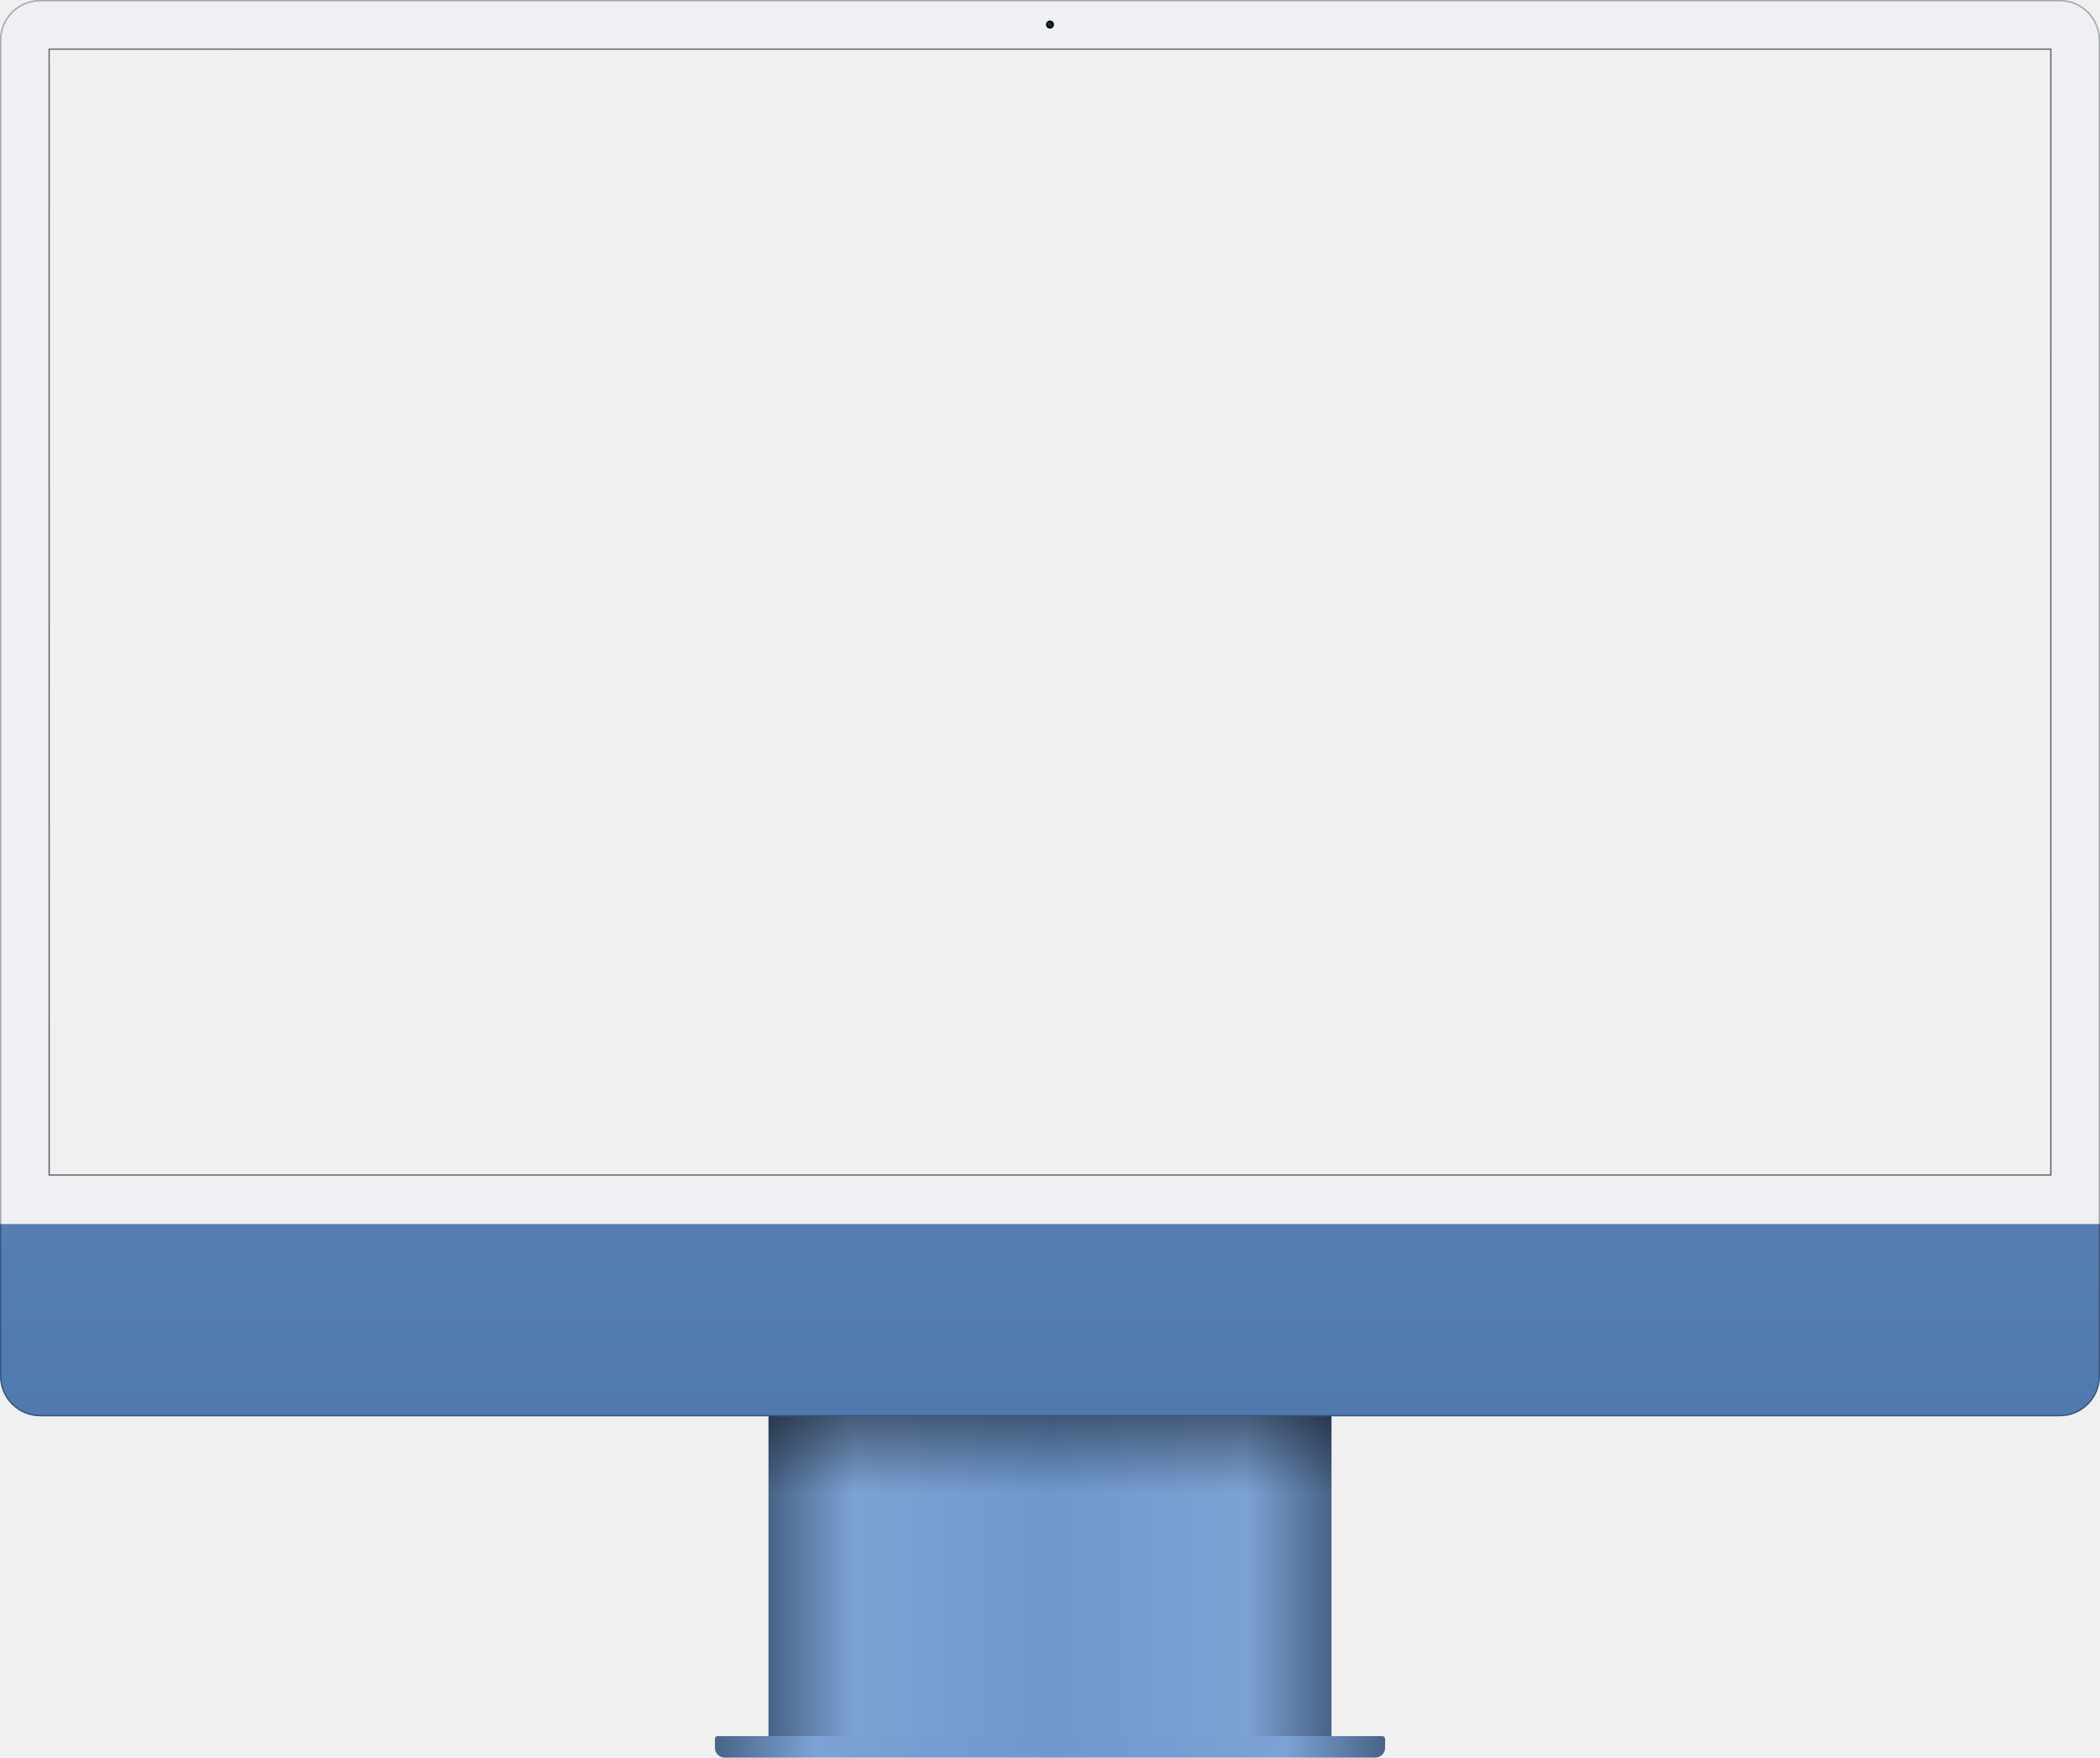
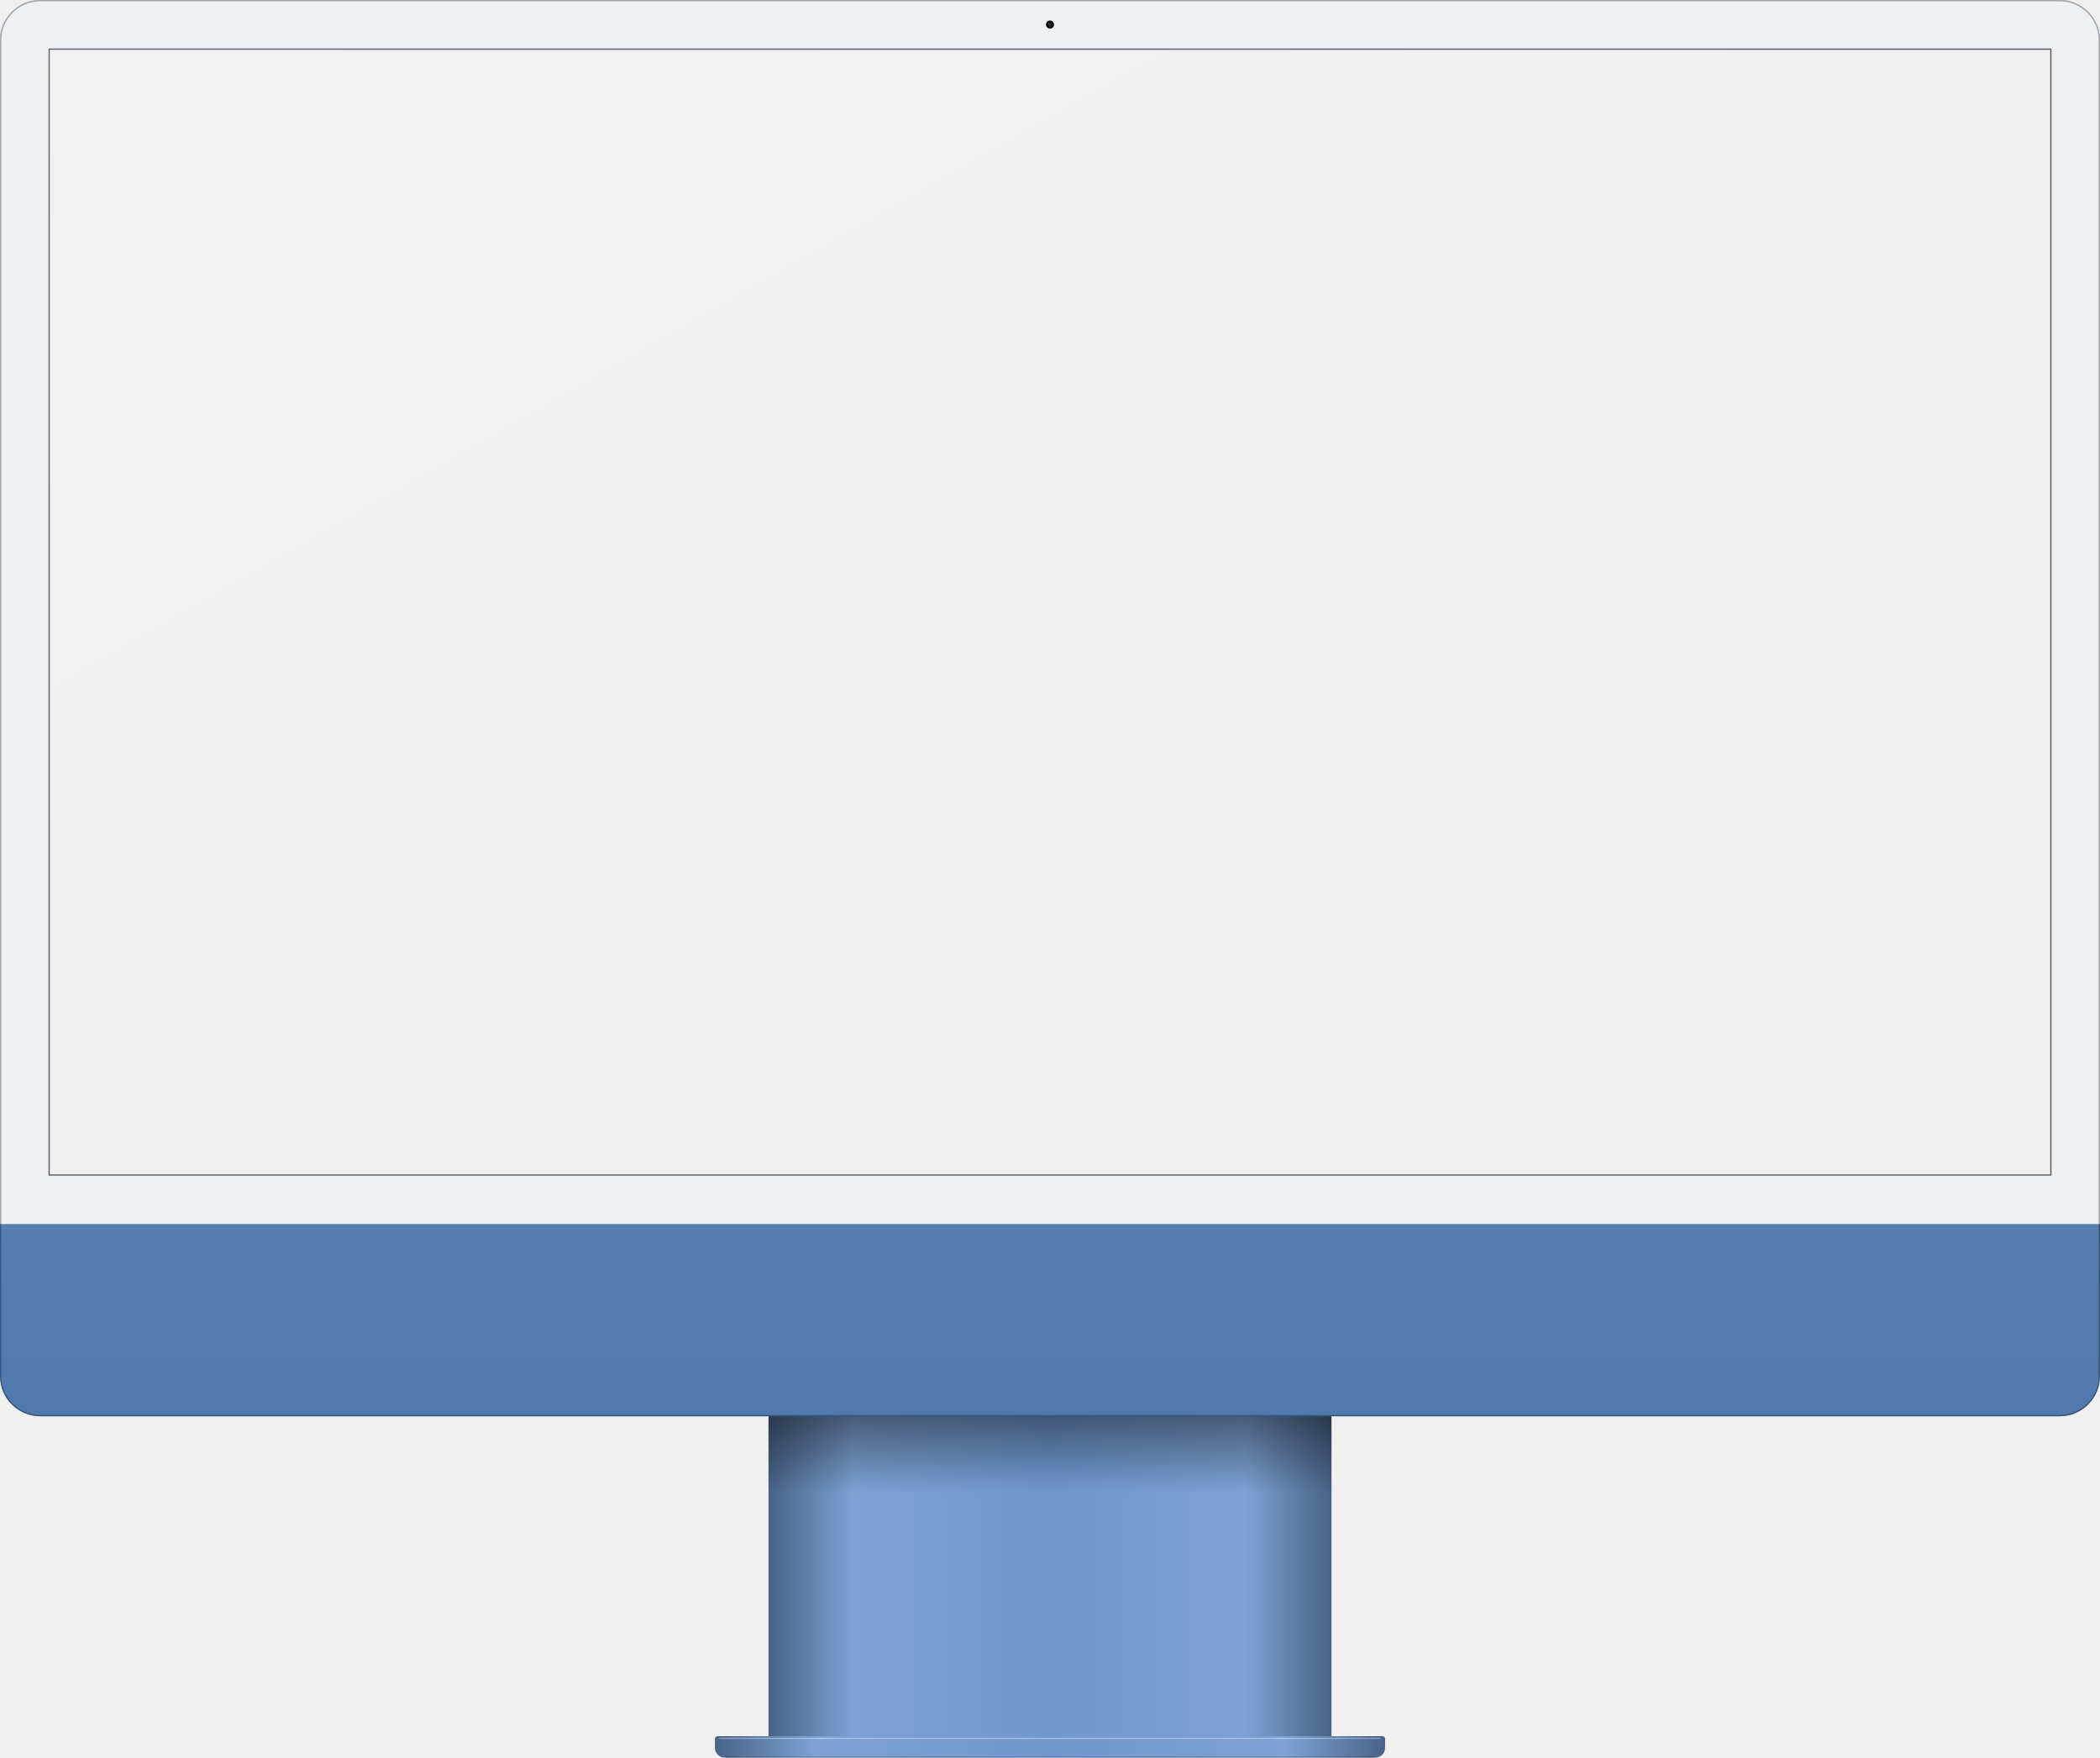
<svg xmlns="http://www.w3.org/2000/svg" width="4700" height="3934" viewBox="0 0 4700 3934">
  <defs>
    <linearGradient id="glare" x1="0" y1="0" x2="1" y2="1">
      <stop offset="0" stop-color="#ffffff" stop-opacity="0.07" />
      <stop offset="0.42" stop-color="#ffffff" stop-opacity="0.015" />
      <stop offset="0.43" stop-color="#ffffff" stop-opacity="0" />
      <stop offset="1" stop-color="#ffffff" stop-opacity="0" />
    </linearGradient>
    <linearGradient id="standg" x1="0" y1="0" x2="1" y2="0">
      <stop offset="0" stop-color="#486387" />
      <stop offset="0.15" stop-color="#7da2d4" />
      <stop offset="0.5" stop-color="#6f98cf" />
      <stop offset="0.85" stop-color="#7da2d4" />
      <stop offset="1" stop-color="#486387" />
    </linearGradient>
    <linearGradient id="neckshade" x1="0" y1="0" x2="0" y2="1">
      <stop offset="0" stop-color="#000" stop-opacity="0.45" />
      <stop offset="0.25" stop-color="#000" stop-opacity="0" />
    </linearGradient>
    <linearGradient id="chin" x1="0" y1="0" x2="0" y2="1">
      <stop offset="0" stop-color="#799fd0" />
      <stop offset="1" stop-color="#5079ae" />
    </linearGradient>
    <linearGradient id="rim" x1="0" y1="0" x2="1" y2="0">
      <stop offset="0" stop-color="#3b5a81" />
      <stop offset="0.012" stop-color="#94b3da" />
      <stop offset="0.03" stop-color="#5b8ac6" />
      <stop offset="0.5" stop-color="#799fd0" />
      <stop offset="0.97" stop-color="#5b8ac6" />
      <stop offset="0.988" stop-color="#94b3da" />
      <stop offset="1" stop-color="#3b5a81" />
    </linearGradient>
  </defs>
  <path fill="url(#standg)" d="M1720,3160H2980V3890H1720V3160Z" />
  <path fill="url(#neckshade)" d="M1720,3160H2980V3890H1720V3160Z" />
  <path fill="url(#standg)" d="M1606,3886H3094A6,6 0 0 1 3100,3892V3912A22,22 0 0 1 3078,3934H1622A22,22 0 0 1 1600,3912V3892A6,6 0 0 1 1606,3886Z" />
+   <path stroke="#ffffff" stroke-opacity="0.45" stroke-width="2" d="M1610,3891 H3090" />
+   <path stroke="#000" stroke-opacity="0.3" stroke-width="2" d="M1624,3933 H3076" />
  <path fill-rule="evenodd" fill="url(#chin)" d="M90,0H4610A90,90 0 0 1 4700,90V3080A90,90 0 0 1 4610,3170H90A90,90 0 0 1 0,3080V90A90,90 0 0 1 90,0ZM110,110H4590V2630H110V110Z" />
  <path fill-rule="evenodd" fill="#eef0f3" d="M90,0H4610A90,90 0 0 1 4700,90V2740H0V90A90,90 0 0 1 90,0ZM110,110H4590V2630H110V110Z" />
  <path stroke="#000" stroke-opacity="0.12" stroke-width="2" d="M0,2740 H4700" />
  <path fill="none" stroke="#000" stroke-opacity="0.3" stroke-width="3" d="M90,1.5H4610A88.5,88.5 0 0 1 4698.5,90V3080A88.5,88.5 0 0 1 4610,3168.5H90A88.5,88.5 0 0 1 1.5,3080V90A88.5,88.5 0 0 1 90,1.5Z" />
  <path fill="none" stroke="#000" stroke-opacity="0.55" stroke-width="3" d="M110,110H4590V2630H110V110Z" />
  <path fill="url(#glare)" d="M110,110H4590V2630H110V110Z" />
  <circle cx="2350" cy="55" r="9" fill="#07080b" />
  <circle cx="2350" cy="55" r="5.58" fill="#141a26" />
  <circle cx="2350" cy="55" r="3.06" fill="#1e2a40" />
  <circle cx="2347.75" cy="52.75" r="1.26" fill="#ffffff" fill-opacity="0.35" />
</svg>
